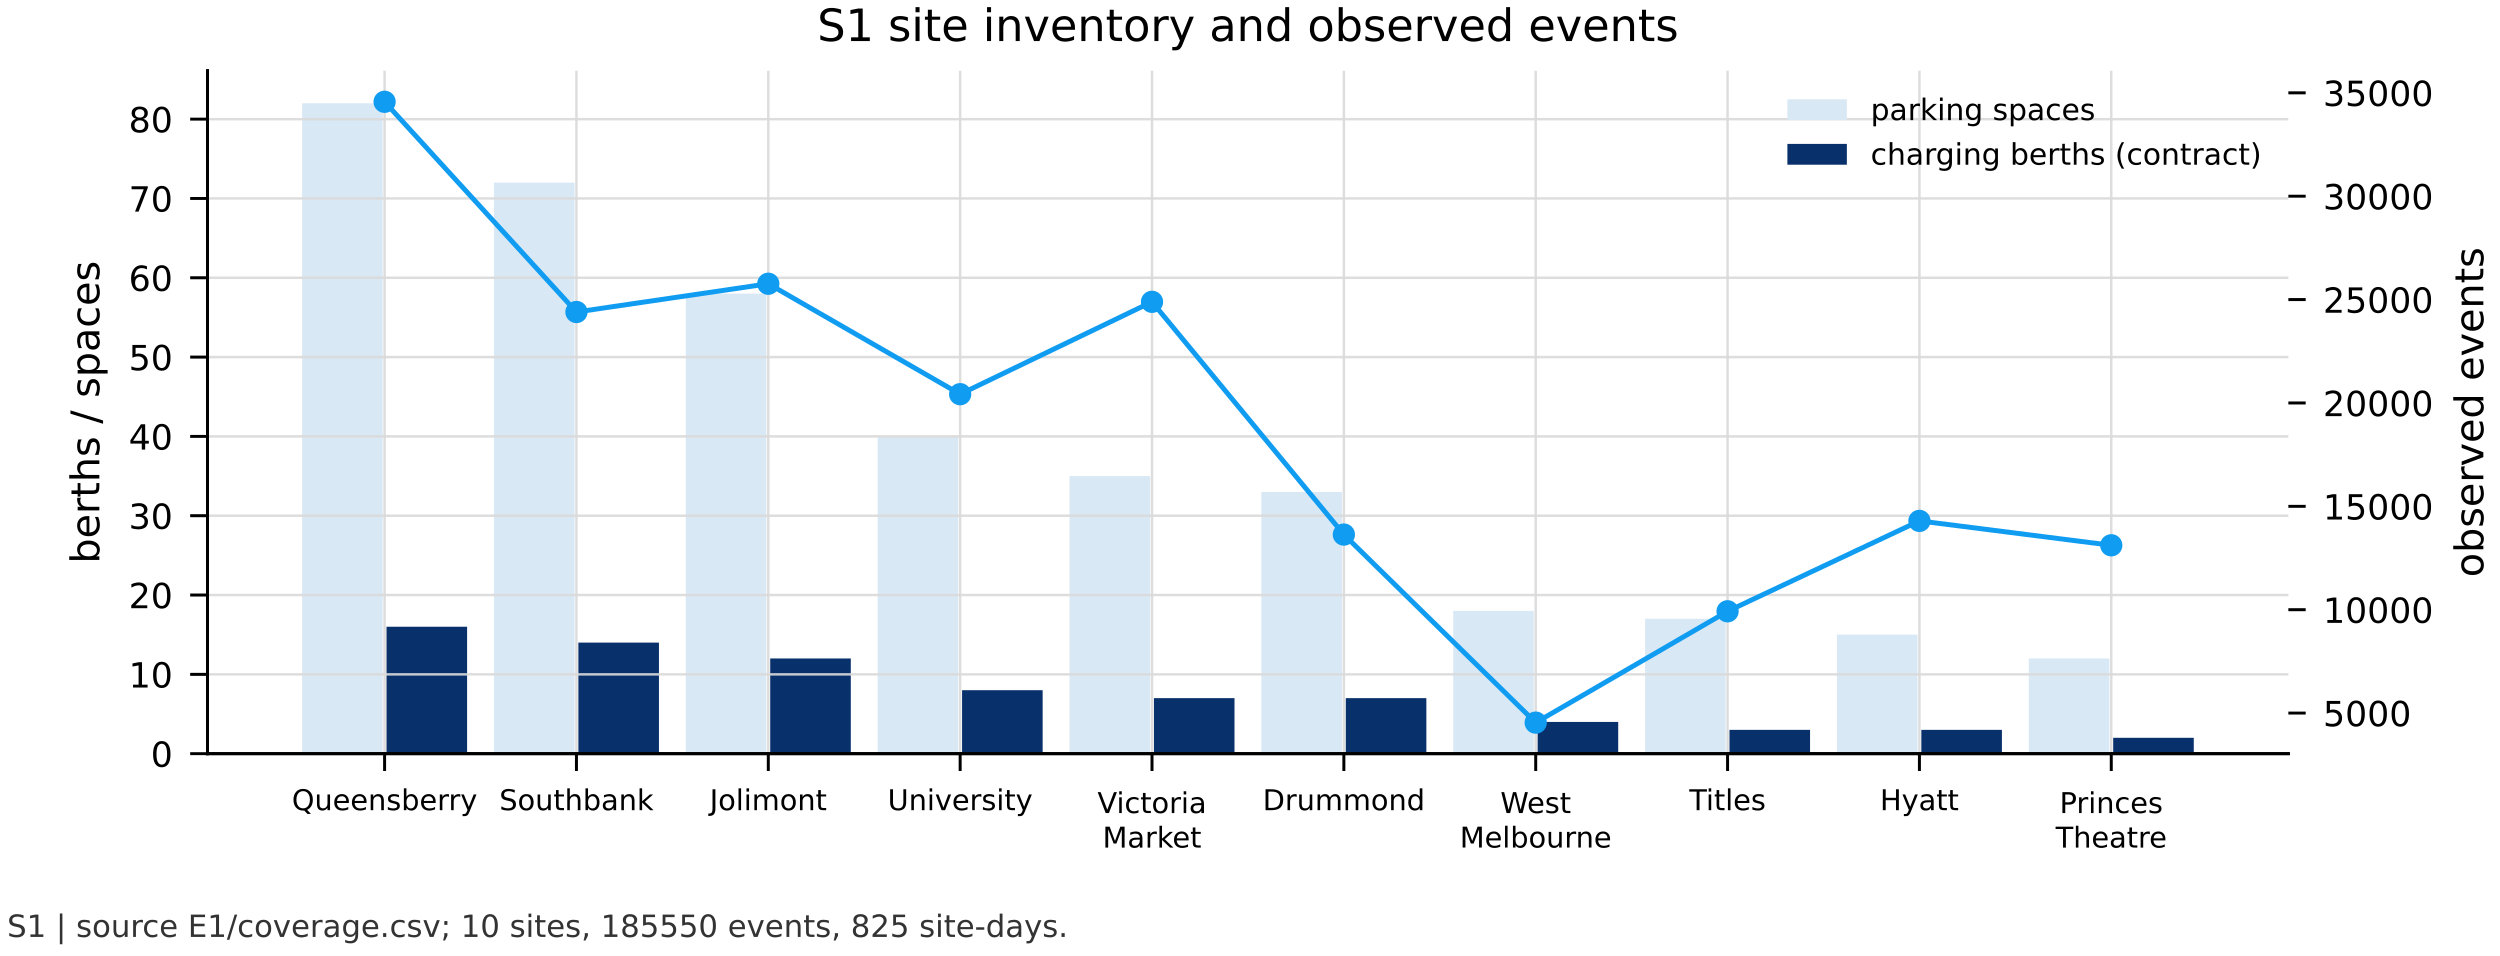
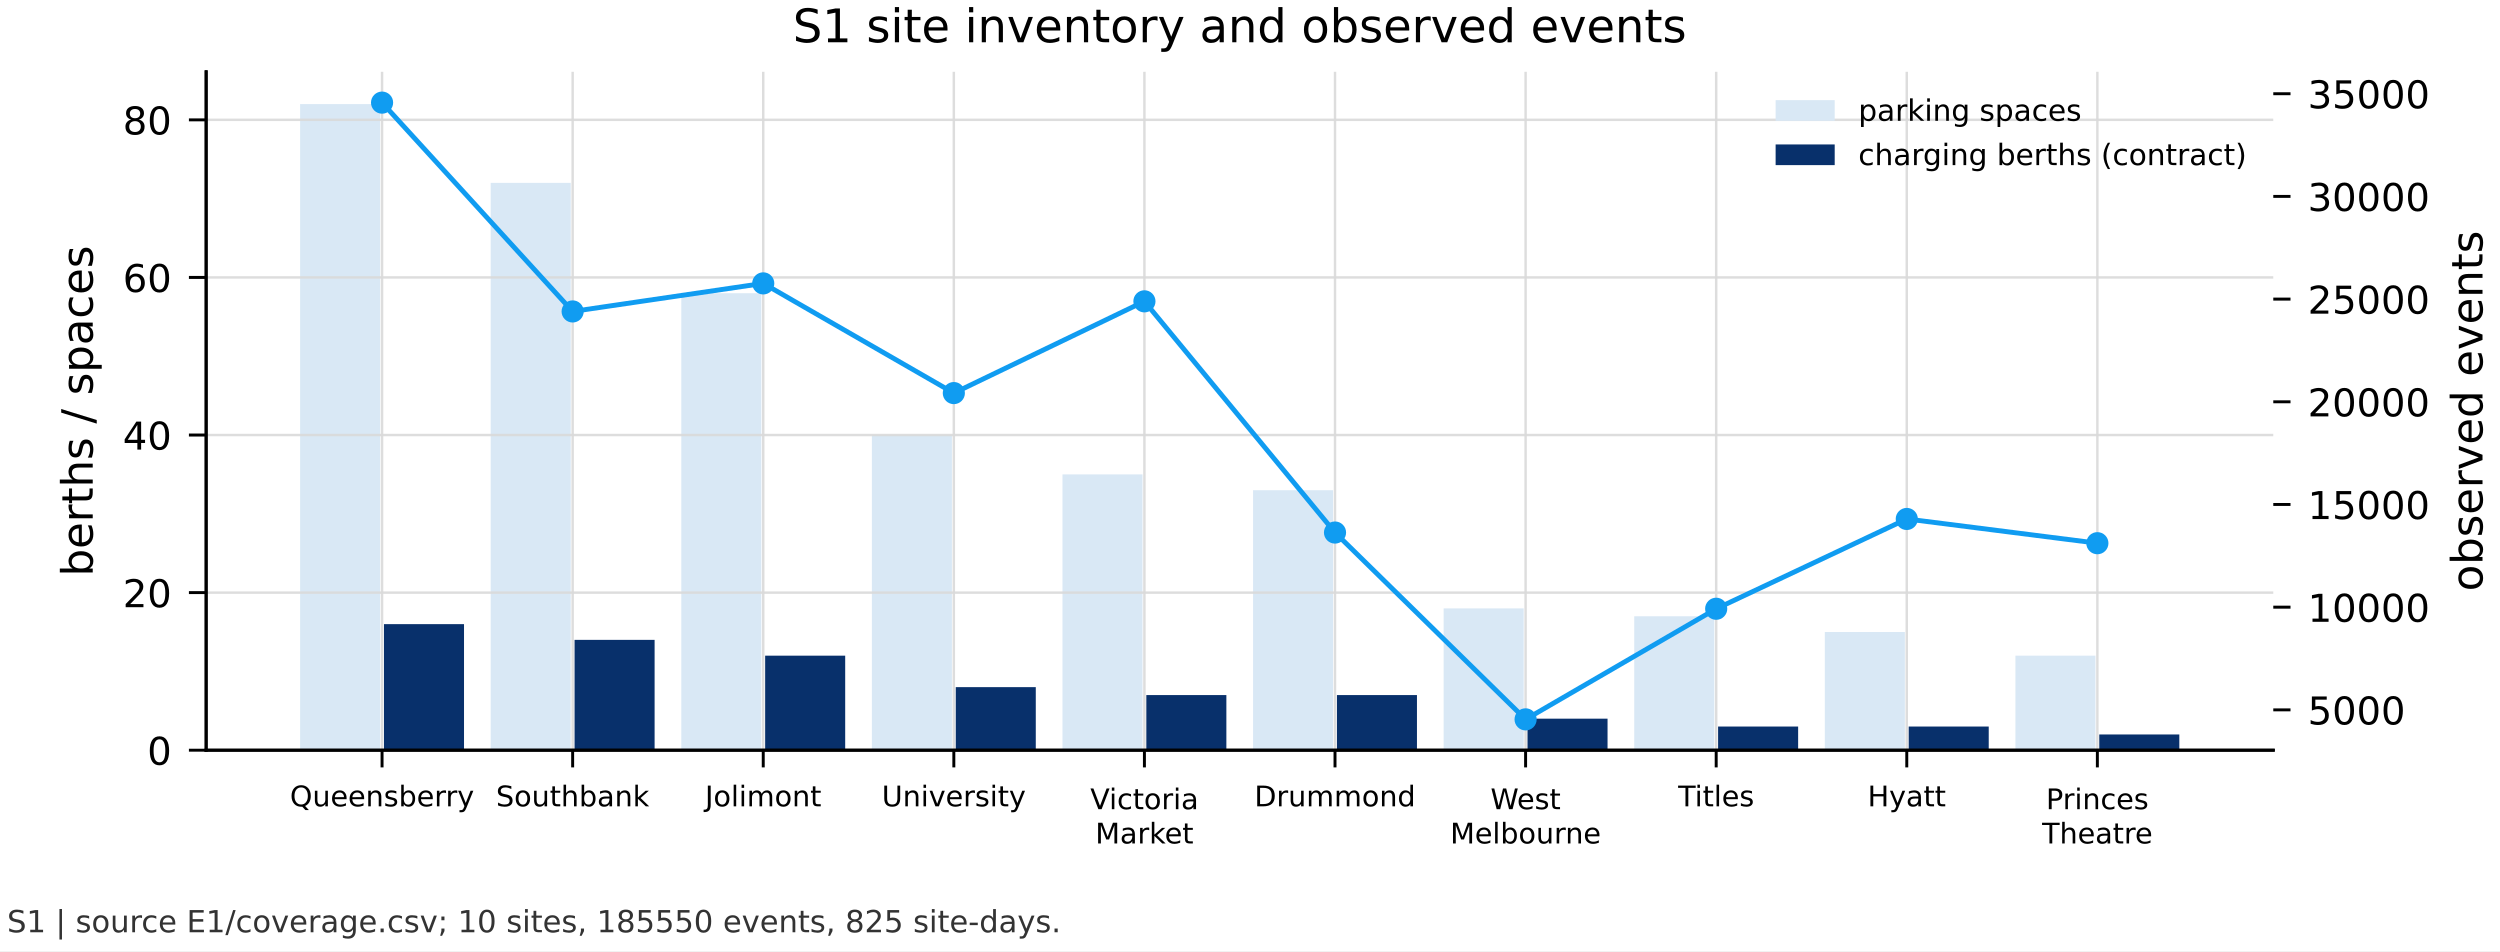
- <svg xmlns="http://www.w3.org/2000/svg" xmlns:xlink="http://www.w3.org/1999/xlink" width="504.489pt" height="192.907pt" viewBox="0 0 504.489 192.907" version="1.1">
+ <svg xmlns="http://www.w3.org/2000/svg" xmlns:xlink="http://www.w3.org/1999/xlink" width="507.834pt" height="193.211pt" viewBox="0 0 507.834 193.211" version="1.1">
  <defs>
    <style type="text/css">*{stroke-linejoin: round; stroke-linecap: butt}</style>
  </defs>
  <g id="figure_1">
    <g id="patch_1">
-       <path d="M 0 192.907  L 504.489 192.907  L 504.489 0  L 0 0  z " style="fill: #ffffff" />
+       <path d="M 0 193.211  L 507.834 193.211  L 507.834 0  L 0 0  z " style="fill: #ffffff" />
    </g>
    <g id="axes_1">
      <g id="patch_2">
-         <path d="M 41.875 152.087  L 461.779 152.087  L 461.779 14.279  L 41.875 14.279  z " style="fill: #ffffff" />
+         <path d="M 41.875 152.391  L 461.779 152.391  L 461.779 14.583  L 41.875 14.583  z " style="fill: #ffffff" />
      </g>
      <g id="patch_3">
-         <path d="M 60.962 152.087  L 77.222 152.087  L 77.222 20.841  L 60.962 20.841  z " clip-path="url(#pf4d86f8167)" style="fill: #d9e8f5" />
+         <path d="M 60.962 152.391  L 77.222 152.391  L 77.222 21.145  L 60.962 21.145  z " clip-path="url(#pd37cac1e65)" style="fill: #d9e8f5" />
      </g>
      <g id="patch_4">
-         <path d="M 99.677 152.087  L 115.937 152.087  L 115.937 36.846  L 99.677 36.846  z " clip-path="url(#pf4d86f8167)" style="fill: #d9e8f5" />
+         <path d="M 99.677 152.391  L 115.937 152.391  L 115.937 37.15  L 99.677 37.15  z " clip-path="url(#pd37cac1e65)" style="fill: #d9e8f5" />
      </g>
      <g id="patch_5">
-         <path d="M 138.392 152.087  L 154.652 152.087  L 154.652 59.254  L 138.392 59.254  z " clip-path="url(#pf4d86f8167)" style="fill: #d9e8f5" />
+         <path d="M 138.392 152.391  L 154.652 152.391  L 154.652 59.558  L 138.392 59.558  z " clip-path="url(#pd37cac1e65)" style="fill: #d9e8f5" />
      </g>
      <g id="patch_6">
-         <path d="M 177.107 152.087  L 193.367 152.087  L 193.367 88.064  L 177.107 88.064  z " clip-path="url(#pf4d86f8167)" style="fill: #d9e8f5" />
+         <path d="M 177.107 152.391  L 193.367 152.391  L 193.367 88.368  L 177.107 88.368  z " clip-path="url(#pd37cac1e65)" style="fill: #d9e8f5" />
      </g>
      <g id="patch_7">
-         <path d="M 215.822 152.087  L 232.082 152.087  L 232.082 96.067  L 215.822 96.067  z " clip-path="url(#pf4d86f8167)" style="fill: #d9e8f5" />
+         <path d="M 215.822 152.391  L 232.082 152.391  L 232.082 96.371  L 215.822 96.371  z " clip-path="url(#pd37cac1e65)" style="fill: #d9e8f5" />
      </g>
      <g id="patch_8">
-         <path d="M 254.537 152.087  L 270.798 152.087  L 270.798 99.268  L 254.537 99.268  z " clip-path="url(#pf4d86f8167)" style="fill: #d9e8f5" />
+         <path d="M 254.537 152.391  L 270.798 152.391  L 270.798 99.572  L 254.537 99.572  z " clip-path="url(#pd37cac1e65)" style="fill: #d9e8f5" />
      </g>
      <g id="patch_9">
-         <path d="M 293.252 152.087  L 309.513 152.087  L 309.513 123.277  L 293.252 123.277  z " clip-path="url(#pf4d86f8167)" style="fill: #d9e8f5" />
+         <path d="M 293.252 152.391  L 309.513 152.391  L 309.513 123.58  L 293.252 123.58  z " clip-path="url(#pd37cac1e65)" style="fill: #d9e8f5" />
      </g>
      <g id="patch_10">
-         <path d="M 331.967 152.087  L 348.228 152.087  L 348.228 124.877  L 331.967 124.877  z " clip-path="url(#pf4d86f8167)" style="fill: #d9e8f5" />
+         <path d="M 331.967 152.391  L 348.228 152.391  L 348.228 125.181  L 331.967 125.181  z " clip-path="url(#pd37cac1e65)" style="fill: #d9e8f5" />
      </g>
      <g id="patch_11">
-         <path d="M 370.683 152.087  L 386.943 152.087  L 386.943 128.078  L 370.683 128.078  z " clip-path="url(#pf4d86f8167)" style="fill: #d9e8f5" />
+         <path d="M 370.683 152.391  L 386.943 152.391  L 386.943 128.382  L 370.683 128.382  z " clip-path="url(#pd37cac1e65)" style="fill: #d9e8f5" />
      </g>
      <g id="patch_12">
-         <path d="M 409.398 152.087  L 425.658 152.087  L 425.658 132.88  L 409.398 132.88  z " clip-path="url(#pf4d86f8167)" style="fill: #d9e8f5" />
+         <path d="M 409.398 152.391  L 425.658 152.391  L 425.658 133.184  L 409.398 133.184  z " clip-path="url(#pd37cac1e65)" style="fill: #d9e8f5" />
      </g>
      <g id="patch_13">
-         <path d="M 77.996 152.087  L 94.257 152.087  L 94.257 126.478  L 77.996 126.478  z " clip-path="url(#pf4d86f8167)" style="fill: #08306b" />
+         <path d="M 77.996 152.391  L 94.257 152.391  L 94.257 126.782  L 77.996 126.782  z " clip-path="url(#pd37cac1e65)" style="fill: #08306b" />
      </g>
      <g id="patch_14">
-         <path d="M 116.711 152.087  L 132.972 152.087  L 132.972 129.679  L 116.711 129.679  z " clip-path="url(#pf4d86f8167)" style="fill: #08306b" />
+         <path d="M 116.711 152.391  L 132.972 152.391  L 132.972 129.983  L 116.711 129.983  z " clip-path="url(#pd37cac1e65)" style="fill: #08306b" />
      </g>
      <g id="patch_15">
-         <path d="M 155.427 152.087  L 171.687 152.087  L 171.687 132.88  L 155.427 132.88  z " clip-path="url(#pf4d86f8167)" style="fill: #08306b" />
+         <path d="M 155.427 152.391  L 171.687 152.391  L 171.687 133.184  L 155.427 133.184  z " clip-path="url(#pd37cac1e65)" style="fill: #08306b" />
      </g>
      <g id="patch_16">
-         <path d="M 194.142 152.087  L 210.402 152.087  L 210.402 139.282  L 194.142 139.282  z " clip-path="url(#pf4d86f8167)" style="fill: #08306b" />
+         <path d="M 194.142 152.391  L 210.402 152.391  L 210.402 139.586  L 194.142 139.586  z " clip-path="url(#pd37cac1e65)" style="fill: #08306b" />
      </g>
      <g id="patch_17">
-         <path d="M 232.857 152.087  L 249.117 152.087  L 249.117 140.883  L 232.857 140.883  z " clip-path="url(#pf4d86f8167)" style="fill: #08306b" />
+         <path d="M 232.857 152.391  L 249.117 152.391  L 249.117 141.187  L 232.857 141.187  z " clip-path="url(#pd37cac1e65)" style="fill: #08306b" />
      </g>
      <g id="patch_18">
-         <path d="M 271.572 152.087  L 287.832 152.087  L 287.832 140.883  L 271.572 140.883  z " clip-path="url(#pf4d86f8167)" style="fill: #08306b" />
+         <path d="M 271.572 152.391  L 287.832 152.391  L 287.832 141.187  L 271.572 141.187  z " clip-path="url(#pd37cac1e65)" style="fill: #08306b" />
      </g>
      <g id="patch_19">
-         <path d="M 310.287 152.087  L 326.547 152.087  L 326.547 145.684  L 310.287 145.684  z " clip-path="url(#pf4d86f8167)" style="fill: #08306b" />
+         <path d="M 310.287 152.391  L 326.547 152.391  L 326.547 145.988  L 310.287 145.988  z " clip-path="url(#pd37cac1e65)" style="fill: #08306b" />
      </g>
      <g id="patch_20">
-         <path d="M 349.002 152.087  L 365.262 152.087  L 365.262 147.285  L 349.002 147.285  z " clip-path="url(#pf4d86f8167)" style="fill: #08306b" />
+         <path d="M 349.002 152.391  L 365.262 152.391  L 365.262 147.589  L 349.002 147.589  z " clip-path="url(#pd37cac1e65)" style="fill: #08306b" />
      </g>
      <g id="patch_21">
-         <path d="M 387.717 152.087  L 403.978 152.087  L 403.978 147.285  L 387.717 147.285  z " clip-path="url(#pf4d86f8167)" style="fill: #08306b" />
+         <path d="M 387.717 152.391  L 403.978 152.391  L 403.978 147.589  L 387.717 147.589  z " clip-path="url(#pd37cac1e65)" style="fill: #08306b" />
      </g>
      <g id="patch_22">
-         <path d="M 426.432 152.087  L 442.693 152.087  L 442.693 148.885  L 426.432 148.885  z " clip-path="url(#pf4d86f8167)" style="fill: #08306b" />
+         <path d="M 426.432 152.391  L 442.693 152.391  L 442.693 149.189  L 426.432 149.189  z " clip-path="url(#pd37cac1e65)" style="fill: #08306b" />
      </g>
      <g id="matplotlib.axis_1">
        <g id="xtick_1">
          <g id="line2d_1">
-             <path d="M 77.609 152.087  L 77.609 14.279  " clip-path="url(#pf4d86f8167)" style="fill: none; stroke: #d9d9d9; stroke-opacity: 0.9; stroke-width: 0.5; stroke-linecap: square" />
+             <path d="M 77.609 152.391  L 77.609 14.583  " clip-path="url(#pd37cac1e65)" style="fill: none; stroke: #d9d9d9; stroke-opacity: 0.9; stroke-width: 0.5; stroke-linecap: square" />
          </g>
          <g id="line2d_2">
            <defs>
-               <path id="m6ea1e07cc3" d="M 0 0  L 0 3.5  " style="stroke: #000000; stroke-width: 0.6" />
+               <path id="mb3cbbec86a" d="M 0 0  L 0 3.5  " style="stroke: #000000; stroke-width: 0.6" />
            </defs>
            <g>
-               <use xlink:href="#m6ea1e07cc3" x="77.609" y="152.087" style="stroke: #000000; stroke-width: 0.6" />
+               <use xlink:href="#mb3cbbec86a" x="77.609" y="152.391" style="stroke: #000000; stroke-width: 0.6" />
            </g>
          </g>
          <g id="text_1">
-             <text style="font-size: 5.8px; font-family: 'DejaVu Sans'; text-anchor: middle" x="77.609" y="163.494" transform="rotate(-0 77.60924 163.4937)">Queensberry</text>
+             <text style="font-size: 5.8px; font-family: 'DejaVu Sans'; text-anchor: middle" x="77.609" y="163.798" transform="rotate(-0 77.60924 163.7976)">Queensberry</text>
          </g>
        </g>
        <g id="xtick_2">
          <g id="line2d_3">
-             <path d="M 116.324 152.087  L 116.324 14.279  " clip-path="url(#pf4d86f8167)" style="fill: none; stroke: #d9d9d9; stroke-opacity: 0.9; stroke-width: 0.5; stroke-linecap: square" />
+             <path d="M 116.324 152.391  L 116.324 14.583  " clip-path="url(#pd37cac1e65)" style="fill: none; stroke: #d9d9d9; stroke-opacity: 0.9; stroke-width: 0.5; stroke-linecap: square" />
          </g>
          <g id="line2d_4">
            <g>
-               <use xlink:href="#m6ea1e07cc3" x="116.324" y="152.087" style="stroke: #000000; stroke-width: 0.6" />
+               <use xlink:href="#mb3cbbec86a" x="116.324" y="152.391" style="stroke: #000000; stroke-width: 0.6" />
            </g>
          </g>
          <g id="text_2">
-             <text style="font-size: 5.8px; font-family: 'DejaVu Sans'; text-anchor: middle" x="116.324" y="163.494" transform="rotate(-0 116.3243 163.4937)">Southbank</text>
+             <text style="font-size: 5.8px; font-family: 'DejaVu Sans'; text-anchor: middle" x="116.324" y="163.798" transform="rotate(-0 116.3243 163.7976)">Southbank</text>
          </g>
        </g>
        <g id="xtick_3">
          <g id="line2d_5">
-             <path d="M 155.039 152.087  L 155.039 14.279  " clip-path="url(#pf4d86f8167)" style="fill: none; stroke: #d9d9d9; stroke-opacity: 0.9; stroke-width: 0.5; stroke-linecap: square" />
+             <path d="M 155.039 152.391  L 155.039 14.583  " clip-path="url(#pd37cac1e65)" style="fill: none; stroke: #d9d9d9; stroke-opacity: 0.9; stroke-width: 0.5; stroke-linecap: square" />
          </g>
          <g id="line2d_6">
            <g>
-               <use xlink:href="#m6ea1e07cc3" x="155.039" y="152.087" style="stroke: #000000; stroke-width: 0.6" />
+               <use xlink:href="#mb3cbbec86a" x="155.039" y="152.391" style="stroke: #000000; stroke-width: 0.6" />
            </g>
          </g>
          <g id="text_3">
-             <text style="font-size: 5.8px; font-family: 'DejaVu Sans'; text-anchor: middle" x="155.039" y="163.494" transform="rotate(-0 155.0394 163.4937)">Jolimont</text>
+             <text style="font-size: 5.8px; font-family: 'DejaVu Sans'; text-anchor: middle" x="155.039" y="163.798" transform="rotate(-0 155.0394 163.7976)">Jolimont</text>
          </g>
        </g>
        <g id="xtick_4">
          <g id="line2d_7">
-             <path d="M 193.755 152.087  L 193.755 14.279  " clip-path="url(#pf4d86f8167)" style="fill: none; stroke: #d9d9d9; stroke-opacity: 0.9; stroke-width: 0.5; stroke-linecap: square" />
+             <path d="M 193.755 152.391  L 193.755 14.583  " clip-path="url(#pd37cac1e65)" style="fill: none; stroke: #d9d9d9; stroke-opacity: 0.9; stroke-width: 0.5; stroke-linecap: square" />
          </g>
          <g id="line2d_8">
            <g>
-               <use xlink:href="#m6ea1e07cc3" x="193.755" y="152.087" style="stroke: #000000; stroke-width: 0.6" />
+               <use xlink:href="#mb3cbbec86a" x="193.755" y="152.391" style="stroke: #000000; stroke-width: 0.6" />
            </g>
          </g>
          <g id="text_4">
-             <text style="font-size: 5.8px; font-family: 'DejaVu Sans'; text-anchor: middle" x="193.755" y="163.494" transform="rotate(-0 193.7545 163.4937)">University</text>
+             <text style="font-size: 5.8px; font-family: 'DejaVu Sans'; text-anchor: middle" x="193.755" y="163.798" transform="rotate(-0 193.7545 163.7976)">University</text>
          </g>
        </g>
        <g id="xtick_5">
          <g id="line2d_9">
-             <path d="M 232.47 152.087  L 232.47 14.279  " clip-path="url(#pf4d86f8167)" style="fill: none; stroke: #d9d9d9; stroke-opacity: 0.9; stroke-width: 0.5; stroke-linecap: square" />
+             <path d="M 232.47 152.391  L 232.47 14.583  " clip-path="url(#pd37cac1e65)" style="fill: none; stroke: #d9d9d9; stroke-opacity: 0.9; stroke-width: 0.5; stroke-linecap: square" />
          </g>
          <g id="line2d_10">
            <g>
-               <use xlink:href="#m6ea1e07cc3" x="232.47" y="152.087" style="stroke: #000000; stroke-width: 0.6" />
+               <use xlink:href="#mb3cbbec86a" x="232.47" y="152.391" style="stroke: #000000; stroke-width: 0.6" />
            </g>
          </g>
          <g id="text_5">
-             <text style="font-size: 5.8px; font-family: 'DejaVu Sans'" transform="translate(221.4632 164.0743)">Victoria</text>
-             <text style="font-size: 5.8px; font-family: 'DejaVu Sans'" transform="translate(222.5009 171.0358)">Market</text>
+             <text style="font-size: 5.8px; font-family: 'DejaVu Sans'" transform="translate(221.4632 164.3782)">Victoria</text>
+             <text style="font-size: 5.8px; font-family: 'DejaVu Sans'" transform="translate(222.5009 171.3398)">Market</text>
          </g>
        </g>
        <g id="xtick_6">
          <g id="line2d_11">
-             <path d="M 271.185 152.087  L 271.185 14.279  " clip-path="url(#pf4d86f8167)" style="fill: none; stroke: #d9d9d9; stroke-opacity: 0.9; stroke-width: 0.5; stroke-linecap: square" />
+             <path d="M 271.185 152.391  L 271.185 14.583  " clip-path="url(#pd37cac1e65)" style="fill: none; stroke: #d9d9d9; stroke-opacity: 0.9; stroke-width: 0.5; stroke-linecap: square" />
          </g>
          <g id="line2d_12">
            <g>
-               <use xlink:href="#m6ea1e07cc3" x="271.185" y="152.087" style="stroke: #000000; stroke-width: 0.6" />
+               <use xlink:href="#mb3cbbec86a" x="271.185" y="152.391" style="stroke: #000000; stroke-width: 0.6" />
            </g>
          </g>
          <g id="text_6">
-             <text style="font-size: 5.8px; font-family: 'DejaVu Sans'; text-anchor: middle" x="271.185" y="163.494" transform="rotate(-0 271.1848 163.4937)">Drummond</text>
+             <text style="font-size: 5.8px; font-family: 'DejaVu Sans'; text-anchor: middle" x="271.185" y="163.798" transform="rotate(-0 271.1848 163.7976)">Drummond</text>
          </g>
        </g>
        <g id="xtick_7">
          <g id="line2d_13">
-             <path d="M 309.9 152.087  L 309.9 14.279  " clip-path="url(#pf4d86f8167)" style="fill: none; stroke: #d9d9d9; stroke-opacity: 0.9; stroke-width: 0.5; stroke-linecap: square" />
+             <path d="M 309.9 152.391  L 309.9 14.583  " clip-path="url(#pd37cac1e65)" style="fill: none; stroke: #d9d9d9; stroke-opacity: 0.9; stroke-width: 0.5; stroke-linecap: square" />
          </g>
          <g id="line2d_14">
            <g>
-               <use xlink:href="#m6ea1e07cc3" x="309.9" y="152.087" style="stroke: #000000; stroke-width: 0.6" />
+               <use xlink:href="#mb3cbbec86a" x="309.9" y="152.391" style="stroke: #000000; stroke-width: 0.6" />
            </g>
          </g>
          <g id="text_7">
-             <text style="font-size: 5.8px; font-family: 'DejaVu Sans'" transform="translate(302.7704 164.0738)">West</text>
-             <text style="font-size: 5.8px; font-family: 'DejaVu Sans'" transform="translate(294.5906 171.0354)">Melbourne</text>
+             <text style="font-size: 5.8px; font-family: 'DejaVu Sans'" transform="translate(302.7704 164.3777)">West</text>
+             <text style="font-size: 5.8px; font-family: 'DejaVu Sans'" transform="translate(294.5906 171.3393)">Melbourne</text>
          </g>
        </g>
        <g id="xtick_8">
          <g id="line2d_15">
-             <path d="M 348.615 152.087  L 348.615 14.279  " clip-path="url(#pf4d86f8167)" style="fill: none; stroke: #d9d9d9; stroke-opacity: 0.9; stroke-width: 0.5; stroke-linecap: square" />
+             <path d="M 348.615 152.391  L 348.615 14.583  " clip-path="url(#pd37cac1e65)" style="fill: none; stroke: #d9d9d9; stroke-opacity: 0.9; stroke-width: 0.5; stroke-linecap: square" />
          </g>
          <g id="line2d_16">
            <g>
-               <use xlink:href="#m6ea1e07cc3" x="348.615" y="152.087" style="stroke: #000000; stroke-width: 0.6" />
+               <use xlink:href="#mb3cbbec86a" x="348.615" y="152.391" style="stroke: #000000; stroke-width: 0.6" />
            </g>
          </g>
          <g id="text_8">
-             <text style="font-size: 5.8px; font-family: 'DejaVu Sans'; text-anchor: middle" x="348.615" y="163.494" transform="rotate(-0 348.615 163.4937)">Titles</text>
+             <text style="font-size: 5.8px; font-family: 'DejaVu Sans'; text-anchor: middle" x="348.615" y="163.798" transform="rotate(-0 348.615 163.7976)">Titles</text>
          </g>
        </g>
        <g id="xtick_9">
          <g id="line2d_17">
-             <path d="M 387.33 152.087  L 387.33 14.279  " clip-path="url(#pf4d86f8167)" style="fill: none; stroke: #d9d9d9; stroke-opacity: 0.9; stroke-width: 0.5; stroke-linecap: square" />
+             <path d="M 387.33 152.391  L 387.33 14.583  " clip-path="url(#pd37cac1e65)" style="fill: none; stroke: #d9d9d9; stroke-opacity: 0.9; stroke-width: 0.5; stroke-linecap: square" />
          </g>
          <g id="line2d_18">
            <g>
-               <use xlink:href="#m6ea1e07cc3" x="387.33" y="152.087" style="stroke: #000000; stroke-width: 0.6" />
+               <use xlink:href="#mb3cbbec86a" x="387.33" y="152.391" style="stroke: #000000; stroke-width: 0.6" />
            </g>
          </g>
          <g id="text_9">
-             <text style="font-size: 5.8px; font-family: 'DejaVu Sans'; text-anchor: middle" x="387.33" y="163.493" transform="rotate(-0 387.3301 163.4932)">Hyatt</text>
+             <text style="font-size: 5.8px; font-family: 'DejaVu Sans'; text-anchor: middle" x="387.33" y="163.797" transform="rotate(-0 387.3301 163.7972)">Hyatt</text>
          </g>
        </g>
        <g id="xtick_10">
          <g id="line2d_19">
-             <path d="M 426.045 152.087  L 426.045 14.279  " clip-path="url(#pf4d86f8167)" style="fill: none; stroke: #d9d9d9; stroke-opacity: 0.9; stroke-width: 0.5; stroke-linecap: square" />
+             <path d="M 426.045 152.391  L 426.045 14.583  " clip-path="url(#pd37cac1e65)" style="fill: none; stroke: #d9d9d9; stroke-opacity: 0.9; stroke-width: 0.5; stroke-linecap: square" />
          </g>
          <g id="line2d_20">
            <g>
-               <use xlink:href="#m6ea1e07cc3" x="426.045" y="152.087" style="stroke: #000000; stroke-width: 0.6" />
+               <use xlink:href="#mb3cbbec86a" x="426.045" y="152.391" style="stroke: #000000; stroke-width: 0.6" />
            </g>
          </g>
          <g id="text_10">
-             <text style="font-size: 5.8px; font-family: 'DejaVu Sans'" transform="translate(415.6219 164.0743)">Princes</text>
-             <text style="font-size: 5.8px; font-family: 'DejaVu Sans'" transform="translate(414.8249 171.0358)">Theatre</text>
+             <text style="font-size: 5.8px; font-family: 'DejaVu Sans'" transform="translate(415.6219 164.3782)">Princes</text>
+             <text style="font-size: 5.8px; font-family: 'DejaVu Sans'" transform="translate(414.8249 171.3398)">Theatre</text>
          </g>
        </g>
      </g>
      <g id="matplotlib.axis_2">
        <g id="ytick_1">
          <g id="line2d_21">
-             <path d="M 41.875 152.087  L 461.779 152.087  " clip-path="url(#pf4d86f8167)" style="fill: none; stroke: #d9d9d9; stroke-opacity: 0.9; stroke-width: 0.5; stroke-linecap: square" />
+             <path d="M 41.875 152.391  L 461.779 152.391  " clip-path="url(#pd37cac1e65)" style="fill: none; stroke: #d9d9d9; stroke-opacity: 0.9; stroke-width: 0.5; stroke-linecap: square" />
          </g>
          <g id="line2d_22">
            <defs>
-               <path id="m3f7010086d" d="M 0 0  L -3.5 0  " style="stroke: #000000; stroke-width: 0.6" />
+               <path id="m55be3b4e6c" d="M 0 0  L -3.5 0  " style="stroke: #000000; stroke-width: 0.6" />
            </defs>
            <g>
-               <use xlink:href="#m3f7010086d" x="41.875" y="152.087" style="stroke: #000000; stroke-width: 0.6" />
+               <use xlink:href="#m55be3b4e6c" x="41.875" y="152.391" style="stroke: #000000; stroke-width: 0.6" />
            </g>
          </g>
          <g id="text_11">
-             <text style="font-size: 7px; font-family: 'DejaVu Sans'; text-anchor: end" x="34.875" y="154.746" transform="rotate(-0 34.8752 154.7458)">0</text>
+             <text style="font-size: 7.8px; font-family: 'DejaVu Sans'; text-anchor: end" x="34.875" y="155.354" transform="rotate(-0 34.8752 155.3536)">0</text>
          </g>
        </g>
        <g id="ytick_2">
          <g id="line2d_23">
-             <path d="M 41.875 136.081  L 461.779 136.081  " clip-path="url(#pf4d86f8167)" style="fill: none; stroke: #d9d9d9; stroke-opacity: 0.9; stroke-width: 0.5; stroke-linecap: square" />
+             <path d="M 41.875 120.379  L 461.779 120.379  " clip-path="url(#pd37cac1e65)" style="fill: none; stroke: #d9d9d9; stroke-opacity: 0.9; stroke-width: 0.5; stroke-linecap: square" />
          </g>
          <g id="line2d_24">
            <g>
-               <use xlink:href="#m3f7010086d" x="41.875" y="136.081" style="stroke: #000000; stroke-width: 0.6" />
+               <use xlink:href="#m55be3b4e6c" x="41.875" y="120.379" style="stroke: #000000; stroke-width: 0.6" />
            </g>
          </g>
          <g id="text_12">
-             <text style="font-size: 7px; font-family: 'DejaVu Sans'; text-anchor: end" x="34.875" y="138.74" transform="rotate(-0 34.8752 138.7402)">10</text>
+             <text style="font-size: 7.8px; font-family: 'DejaVu Sans'; text-anchor: end" x="34.875" y="123.342" transform="rotate(-0 34.8752 123.3425)">20</text>
          </g>
        </g>
        <g id="ytick_3">
          <g id="line2d_25">
-             <path d="M 41.875 120.075  L 461.779 120.075  " clip-path="url(#pf4d86f8167)" style="fill: none; stroke: #d9d9d9; stroke-opacity: 0.9; stroke-width: 0.5; stroke-linecap: square" />
+             <path d="M 41.875 88.368  L 461.779 88.368  " clip-path="url(#pd37cac1e65)" style="fill: none; stroke: #d9d9d9; stroke-opacity: 0.9; stroke-width: 0.5; stroke-linecap: square" />
          </g>
          <g id="line2d_26">
            <g>
-               <use xlink:href="#m3f7010086d" x="41.875" y="120.075" style="stroke: #000000; stroke-width: 0.6" />
+               <use xlink:href="#m55be3b4e6c" x="41.875" y="88.368" style="stroke: #000000; stroke-width: 0.6" />
            </g>
          </g>
          <g id="text_13">
-             <text style="font-size: 7px; font-family: 'DejaVu Sans'; text-anchor: end" x="34.875" y="122.735" transform="rotate(-0 34.8752 122.7346)">20</text>
+             <text style="font-size: 7.8px; font-family: 'DejaVu Sans'; text-anchor: end" x="34.875" y="91.331" transform="rotate(-0 34.8752 91.33132)">40</text>
          </g>
        </g>
        <g id="ytick_4">
          <g id="line2d_27">
-             <path d="M 41.875 104.07  L 461.779 104.07  " clip-path="url(#pf4d86f8167)" style="fill: none; stroke: #d9d9d9; stroke-opacity: 0.9; stroke-width: 0.5; stroke-linecap: square" />
+             <path d="M 41.875 56.357  L 461.779 56.357  " clip-path="url(#pd37cac1e65)" style="fill: none; stroke: #d9d9d9; stroke-opacity: 0.9; stroke-width: 0.5; stroke-linecap: square" />
          </g>
          <g id="line2d_28">
            <g>
-               <use xlink:href="#m3f7010086d" x="41.875" y="104.07" style="stroke: #000000; stroke-width: 0.6" />
+               <use xlink:href="#m55be3b4e6c" x="41.875" y="56.357" style="stroke: #000000; stroke-width: 0.6" />
            </g>
          </g>
          <g id="text_14">
-             <text style="font-size: 7px; font-family: 'DejaVu Sans'; text-anchor: end" x="34.875" y="106.729" transform="rotate(-0 34.8752 106.729)">30</text>
+             <text style="font-size: 7.8px; font-family: 'DejaVu Sans'; text-anchor: end" x="34.875" y="59.32" transform="rotate(-0 34.8752 59.32017)">60</text>
          </g>
        </g>
        <g id="ytick_5">
          <g id="line2d_29">
-             <path d="M 41.875 88.064  L 461.779 88.064  " clip-path="url(#pf4d86f8167)" style="fill: none; stroke: #d9d9d9; stroke-opacity: 0.9; stroke-width: 0.5; stroke-linecap: square" />
+             <path d="M 41.875 24.346  L 461.779 24.346  " clip-path="url(#pd37cac1e65)" style="fill: none; stroke: #d9d9d9; stroke-opacity: 0.9; stroke-width: 0.5; stroke-linecap: square" />
          </g>
          <g id="line2d_30">
            <g>
-               <use xlink:href="#m3f7010086d" x="41.875" y="88.064" style="stroke: #000000; stroke-width: 0.6" />
+               <use xlink:href="#m55be3b4e6c" x="41.875" y="24.346" style="stroke: #000000; stroke-width: 0.6" />
            </g>
          </g>
          <g id="text_15">
-             <text style="font-size: 7px; font-family: 'DejaVu Sans'; text-anchor: end" x="34.875" y="90.723" transform="rotate(-0 34.8752 90.72347)">40</text>
-           </g>
-         </g>
-         <g id="ytick_6">
-           <g id="line2d_31">
-             <path d="M 41.875 72.059  L 461.779 72.059  " clip-path="url(#pf4d86f8167)" style="fill: none; stroke: #d9d9d9; stroke-opacity: 0.9; stroke-width: 0.5; stroke-linecap: square" />
-           </g>
-           <g id="line2d_32">
-             <g>
-               <use xlink:href="#m3f7010086d" x="41.875" y="72.059" style="stroke: #000000; stroke-width: 0.6" />
-             </g>
-           </g>
-           <g id="text_16">
-             <text style="font-size: 7px; font-family: 'DejaVu Sans'; text-anchor: end" x="34.875" y="74.718" transform="rotate(-0 34.8752 74.7179)">50</text>
-           </g>
-         </g>
-         <g id="ytick_7">
-           <g id="line2d_33">
-             <path d="M 41.875 56.053  L 461.779 56.053  " clip-path="url(#pf4d86f8167)" style="fill: none; stroke: #d9d9d9; stroke-opacity: 0.9; stroke-width: 0.5; stroke-linecap: square" />
-           </g>
-           <g id="line2d_34">
-             <g>
-               <use xlink:href="#m3f7010086d" x="41.875" y="56.053" style="stroke: #000000; stroke-width: 0.6" />
-             </g>
-           </g>
-           <g id="text_17">
-             <text style="font-size: 7px; font-family: 'DejaVu Sans'; text-anchor: end" x="34.875" y="58.712" transform="rotate(-0 34.8752 58.71232)">60</text>
-           </g>
-         </g>
-         <g id="ytick_8">
-           <g id="line2d_35">
-             <path d="M 41.875 40.048  L 461.779 40.048  " clip-path="url(#pf4d86f8167)" style="fill: none; stroke: #d9d9d9; stroke-opacity: 0.9; stroke-width: 0.5; stroke-linecap: square" />
-           </g>
-           <g id="line2d_36">
-             <g>
-               <use xlink:href="#m3f7010086d" x="41.875" y="40.048" style="stroke: #000000; stroke-width: 0.6" />
-             </g>
-           </g>
-           <g id="text_18">
-             <text style="font-size: 7px; font-family: 'DejaVu Sans'; text-anchor: end" x="34.875" y="42.707" transform="rotate(-0 34.8752 42.70675)">70</text>
-           </g>
-         </g>
-         <g id="ytick_9">
-           <g id="line2d_37">
-             <path d="M 41.875 24.042  L 461.779 24.042  " clip-path="url(#pf4d86f8167)" style="fill: none; stroke: #d9d9d9; stroke-opacity: 0.9; stroke-width: 0.5; stroke-linecap: square" />
-           </g>
-           <g id="line2d_38">
-             <g>
-               <use xlink:href="#m3f7010086d" x="41.875" y="24.042" style="stroke: #000000; stroke-width: 0.6" />
-             </g>
-           </g>
-           <g id="text_19">
-             <text style="font-size: 7px; font-family: 'DejaVu Sans'; text-anchor: end" x="34.875" y="26.701" transform="rotate(-0 34.8752 26.70117)">80</text>
-           </g>
-         </g>
-         <g id="text_20">
-           <text style="font-size: 8px; font-family: 'DejaVu Sans'; text-anchor: middle" x="20.046" y="83.183" transform="rotate(-90 20.04583 83.18259)">berths / spaces</text>
+             <text style="font-size: 7.8px; font-family: 'DejaVu Sans'; text-anchor: end" x="34.875" y="27.309" transform="rotate(-0 34.8752 27.30902)">80</text>
+           </g>
+         </g>
+         <g id="text_16">
+           <text style="font-size: 8.8px; font-family: 'DejaVu Sans'; text-anchor: middle" x="18.836" y="83.487" transform="rotate(-90 18.83564 83.48653)">berths / spaces</text>
        </g>
      </g>
      <g id="patch_23">
-         <path d="M 41.875 152.087  L 41.875 14.279  " style="fill: none; stroke: #000000; stroke-width: 0.6; stroke-linejoin: miter; stroke-linecap: square" />
+         <path d="M 41.875 152.391  L 41.875 14.583  " style="fill: none; stroke: #000000; stroke-width: 0.6; stroke-linejoin: miter; stroke-linecap: square" />
      </g>
      <g id="patch_24">
-         <path d="M 41.875 152.087  L 461.779 152.087  " style="fill: none; stroke: #000000; stroke-width: 0.6; stroke-linejoin: miter; stroke-linecap: square" />
-       </g>
-       <g id="text_21">
-         <text style="font-size: 9px; font-family: 'DejaVu Sans'; text-anchor: middle" x="251.827" y="8.279" transform="rotate(-0 251.8272 8.278594)">S1 site inventory and observed events</text>
+         <path d="M 41.875 152.391  L 461.779 152.391  " style="fill: none; stroke: #000000; stroke-width: 0.6; stroke-linejoin: miter; stroke-linecap: square" />
+       </g>
+       <g id="text_17">
+         <text style="font-size: 9.4px; font-family: 'DejaVu Sans'; text-anchor: middle" x="251.827" y="8.583" transform="rotate(-0 251.8272 8.582531)">S1 site inventory and observed events</text>
      </g>
      <g id="legend_1">
        <g id="patch_25">
-           <path d="M 360.689 24.238  L 372.689 24.238  L 372.689 20.038  L 360.689 20.038  z " style="fill: #d9e8f5" />
-         </g>
-         <g id="text_22">
-           <text style="font-size: 6px; font-family: 'DejaVu Sans'; text-anchor: start" x="377.489" y="24.238" transform="rotate(-0 377.4886 24.23766)">parking spaces</text>
+           <path d="M 360.689 24.542  L 372.689 24.542  L 372.689 20.342  L 360.689 20.342  z " style="fill: #d9e8f5" />
+         </g>
+         <g id="text_18">
+           <text style="font-size: 6px; font-family: 'DejaVu Sans'; text-anchor: start" x="377.489" y="24.542" transform="rotate(-0 377.4886 24.54159)">parking spaces</text>
        </g>
        <g id="patch_26">
-           <path d="M 360.689 33.238  L 372.689 33.238  L 372.689 29.038  L 360.689 29.038  z " style="fill: #08306b" />
-         </g>
-         <g id="text_23">
-           <text style="font-size: 6px; font-family: 'DejaVu Sans'; text-anchor: start" x="377.489" y="33.238" transform="rotate(-0 377.4886 33.23812)">charging berths (contract)</text>
+           <path d="M 360.689 33.542  L 372.689 33.542  L 372.689 29.342  L 360.689 29.342  z " style="fill: #08306b" />
+         </g>
+         <g id="text_19">
+           <text style="font-size: 6px; font-family: 'DejaVu Sans'; text-anchor: start" x="377.489" y="33.542" transform="rotate(-0 377.4886 33.54206)">charging berths (contract)</text>
        </g>
      </g>
    </g>
    <g id="axes_2">
      <g id="matplotlib.axis_3">
+         <g id="ytick_6">
+           <g id="line2d_31">
+             <defs>
+               <path id="m1449a113d4" d="M 0 0  L 3.5 0  " style="stroke: #000000; stroke-width: 0.6" />
+             </defs>
+             <g>
+               <use xlink:href="#m1449a113d4" x="461.779" y="144.199" style="stroke: #000000; stroke-width: 0.6" />
+             </g>
+           </g>
+           <g id="text_20">
+             <text style="font-size: 7.8px; font-family: 'DejaVu Sans'; text-anchor: start" x="468.779" y="147.162" transform="rotate(-0 468.7792 147.1621)">5000</text>
+           </g>
+         </g>
+         <g id="ytick_7">
+           <g id="line2d_32">
+             <g>
+               <use xlink:href="#m1449a113d4" x="461.779" y="123.338" style="stroke: #000000; stroke-width: 0.6" />
+             </g>
+           </g>
+           <g id="text_21">
+             <text style="font-size: 7.8px; font-family: 'DejaVu Sans'; text-anchor: start" x="468.779" y="126.302" transform="rotate(-0 468.7792 126.3016)">10000</text>
+           </g>
+         </g>
+         <g id="ytick_8">
+           <g id="line2d_33">
+             <g>
+               <use xlink:href="#m1449a113d4" x="461.779" y="102.478" style="stroke: #000000; stroke-width: 0.6" />
+             </g>
+           </g>
+           <g id="text_22">
+             <text style="font-size: 7.8px; font-family: 'DejaVu Sans'; text-anchor: start" x="468.779" y="105.441" transform="rotate(-0 468.7792 105.441)">15000</text>
+           </g>
+         </g>
+         <g id="ytick_9">
+           <g id="line2d_34">
+             <g>
+               <use xlink:href="#m1449a113d4" x="461.779" y="81.617" style="stroke: #000000; stroke-width: 0.6" />
+             </g>
+           </g>
+           <g id="text_23">
+             <text style="font-size: 7.8px; font-family: 'DejaVu Sans'; text-anchor: start" x="468.779" y="84.581" transform="rotate(-0 468.7792 84.58051)">20000</text>
+           </g>
+         </g>
        <g id="ytick_10">
-           <g id="line2d_39">
-             <defs>
-               <path id="m4a87433a75" d="M 0 0  L 3.5 0  " style="stroke: #000000; stroke-width: 0.6" />
-             </defs>
-             <g>
-               <use xlink:href="#m4a87433a75" x="461.779" y="143.895" style="stroke: #000000; stroke-width: 0.6" />
+           <g id="line2d_35">
+             <g>
+               <use xlink:href="#m1449a113d4" x="461.779" y="60.757" style="stroke: #000000; stroke-width: 0.6" />
            </g>
          </g>
          <g id="text_24">
-             <text style="font-size: 7px; font-family: 'DejaVu Sans'; text-anchor: start" x="468.779" y="146.554" transform="rotate(-0 468.7792 146.5543)">5000</text>
+             <text style="font-size: 7.8px; font-family: 'DejaVu Sans'; text-anchor: start" x="468.779" y="63.72" transform="rotate(-0 468.7792 63.71998)">25000</text>
          </g>
        </g>
        <g id="ytick_11">
-           <g id="line2d_40">
-             <g>
-               <use xlink:href="#m4a87433a75" x="461.779" y="123.035" style="stroke: #000000; stroke-width: 0.6" />
+           <g id="line2d_36">
+             <g>
+               <use xlink:href="#m1449a113d4" x="461.779" y="39.896" style="stroke: #000000; stroke-width: 0.6" />
            </g>
          </g>
          <g id="text_25">
-             <text style="font-size: 7px; font-family: 'DejaVu Sans'; text-anchor: start" x="468.779" y="125.694" transform="rotate(-0 468.7792 125.6937)">10000</text>
+             <text style="font-size: 7.8px; font-family: 'DejaVu Sans'; text-anchor: start" x="468.779" y="42.859" transform="rotate(-0 468.7792 42.85945)">30000</text>
          </g>
        </g>
        <g id="ytick_12">
-           <g id="line2d_41">
-             <g>
-               <use xlink:href="#m4a87433a75" x="461.779" y="102.174" style="stroke: #000000; stroke-width: 0.6" />
+           <g id="line2d_37">
+             <g>
+               <use xlink:href="#m1449a113d4" x="461.779" y="19.036" style="stroke: #000000; stroke-width: 0.6" />
            </g>
          </g>
          <g id="text_26">
-             <text style="font-size: 7px; font-family: 'DejaVu Sans'; text-anchor: start" x="468.779" y="104.833" transform="rotate(-0 468.7792 104.8332)">15000</text>
-           </g>
-         </g>
-         <g id="ytick_13">
-           <g id="line2d_42">
-             <g>
-               <use xlink:href="#m4a87433a75" x="461.779" y="81.313" style="stroke: #000000; stroke-width: 0.6" />
-             </g>
-           </g>
-           <g id="text_27">
-             <text style="font-size: 7px; font-family: 'DejaVu Sans'; text-anchor: start" x="468.779" y="83.973" transform="rotate(-0 468.7792 83.97267)">20000</text>
-           </g>
-         </g>
-         <g id="ytick_14">
-           <g id="line2d_43">
-             <g>
-               <use xlink:href="#m4a87433a75" x="461.779" y="60.453" style="stroke: #000000; stroke-width: 0.6" />
-             </g>
-           </g>
-           <g id="text_28">
-             <text style="font-size: 7px; font-family: 'DejaVu Sans'; text-anchor: start" x="468.779" y="63.112" transform="rotate(-0 468.7792 63.11214)">25000</text>
-           </g>
-         </g>
-         <g id="ytick_15">
-           <g id="line2d_44">
-             <g>
-               <use xlink:href="#m4a87433a75" x="461.779" y="39.592" style="stroke: #000000; stroke-width: 0.6" />
-             </g>
-           </g>
-           <g id="text_29">
-             <text style="font-size: 7px; font-family: 'DejaVu Sans'; text-anchor: start" x="468.779" y="42.252" transform="rotate(-0 468.7792 42.25161)">30000</text>
-           </g>
-         </g>
-         <g id="ytick_16">
-           <g id="line2d_45">
-             <g>
-               <use xlink:href="#m4a87433a75" x="461.779" y="18.732" style="stroke: #000000; stroke-width: 0.6" />
-             </g>
-           </g>
-           <g id="text_30">
-             <text style="font-size: 7px; font-family: 'DejaVu Sans'; text-anchor: start" x="468.779" y="21.391" transform="rotate(-0 468.7792 21.39108)">35000</text>
-           </g>
-         </g>
-         <g id="text_31">
-           <text style="font-size: 8px; font-family: 'DejaVu Sans'; text-anchor: middle" x="501.127" y="83.183" transform="rotate(-90 501.1267 83.18259)">observed events</text>
-         </g>
-       </g>
-       <g id="line2d_46">
-         <path d="M 77.609 20.543  L 116.324 62.96  L 155.039 57.261  L 193.755 79.545  L 232.47 60.908  L 271.185 107.873  L 309.9 145.823  L 348.615 123.356  L 387.33 105.115  L 426.045 110.038  " clip-path="url(#pf4d86f8167)" style="fill: none; stroke: #109cf1; stroke-linecap: square" />
+             <text style="font-size: 7.8px; font-family: 'DejaVu Sans'; text-anchor: start" x="468.779" y="21.999" transform="rotate(-0 468.7792 21.99892)">35000</text>
+           </g>
+         </g>
+         <g id="text_27">
+           <text style="font-size: 8.8px; font-family: 'DejaVu Sans'; text-anchor: middle" x="504.28" y="83.487" transform="rotate(-90 504.2796 83.48653)">observed events</text>
+         </g>
+       </g>
+       <g id="line2d_38">
+         <path d="M 77.609 20.847  L 116.324 63.264  L 155.039 57.565  L 193.755 79.848  L 232.47 61.212  L 271.185 108.177  L 309.9 146.127  L 348.615 123.66  L 387.33 105.419  L 426.045 110.342  " clip-path="url(#pd37cac1e65)" style="fill: none; stroke: #109cf1; stroke-linecap: square" />
        <defs>
-           <path id="m223fd749d2" d="M 0 1.75  C 0.464 1.75 0.909 1.566 1.237 1.237  C 1.566 0.909 1.75 0.464 1.75 0  C 1.75 -0.464 1.566 -0.909 1.237 -1.237  C 0.909 -1.566 0.464 -1.75 0 -1.75  C -0.464 -1.75 -0.909 -1.566 -1.237 -1.237  C -1.566 -0.909 -1.75 -0.464 -1.75 0  C -1.75 0.464 -1.566 0.909 -1.237 1.237  C -0.909 1.566 -0.464 1.75 0 1.75  z " style="stroke: #109cf1" />
+           <path id="m929157bbf7" d="M 0 1.75  C 0.464 1.75 0.909 1.566 1.237 1.237  C 1.566 0.909 1.75 0.464 1.75 0  C 1.75 -0.464 1.566 -0.909 1.237 -1.237  C 0.909 -1.566 0.464 -1.75 0 -1.75  C -0.464 -1.75 -0.909 -1.566 -1.237 -1.237  C -1.566 -0.909 -1.75 -0.464 -1.75 0  C -1.75 0.464 -1.566 0.909 -1.237 1.237  C -0.909 1.566 -0.464 1.75 0 1.75  z " style="stroke: #109cf1" />
        </defs>
-         <g clip-path="url(#pf4d86f8167)">
-           <use xlink:href="#m223fd749d2" x="77.609" y="20.543" style="fill: #109cf1; stroke: #109cf1" />
-           <use xlink:href="#m223fd749d2" x="116.324" y="62.96" style="fill: #109cf1; stroke: #109cf1" />
-           <use xlink:href="#m223fd749d2" x="155.039" y="57.261" style="fill: #109cf1; stroke: #109cf1" />
-           <use xlink:href="#m223fd749d2" x="193.755" y="79.545" style="fill: #109cf1; stroke: #109cf1" />
-           <use xlink:href="#m223fd749d2" x="232.47" y="60.908" style="fill: #109cf1; stroke: #109cf1" />
-           <use xlink:href="#m223fd749d2" x="271.185" y="107.873" style="fill: #109cf1; stroke: #109cf1" />
-           <use xlink:href="#m223fd749d2" x="309.9" y="145.823" style="fill: #109cf1; stroke: #109cf1" />
-           <use xlink:href="#m223fd749d2" x="348.615" y="123.356" style="fill: #109cf1; stroke: #109cf1" />
-           <use xlink:href="#m223fd749d2" x="387.33" y="105.115" style="fill: #109cf1; stroke: #109cf1" />
-           <use xlink:href="#m223fd749d2" x="426.045" y="110.038" style="fill: #109cf1; stroke: #109cf1" />
+         <g clip-path="url(#pd37cac1e65)">
+           <use xlink:href="#m929157bbf7" x="77.609" y="20.847" style="fill: #109cf1; stroke: #109cf1" />
+           <use xlink:href="#m929157bbf7" x="116.324" y="63.264" style="fill: #109cf1; stroke: #109cf1" />
+           <use xlink:href="#m929157bbf7" x="155.039" y="57.565" style="fill: #109cf1; stroke: #109cf1" />
+           <use xlink:href="#m929157bbf7" x="193.755" y="79.848" style="fill: #109cf1; stroke: #109cf1" />
+           <use xlink:href="#m929157bbf7" x="232.47" y="61.212" style="fill: #109cf1; stroke: #109cf1" />
+           <use xlink:href="#m929157bbf7" x="271.185" y="108.177" style="fill: #109cf1; stroke: #109cf1" />
+           <use xlink:href="#m929157bbf7" x="309.9" y="146.127" style="fill: #109cf1; stroke: #109cf1" />
+           <use xlink:href="#m929157bbf7" x="348.615" y="123.66" style="fill: #109cf1; stroke: #109cf1" />
+           <use xlink:href="#m929157bbf7" x="387.33" y="105.419" style="fill: #109cf1; stroke: #109cf1" />
+           <use xlink:href="#m929157bbf7" x="426.045" y="110.342" style="fill: #109cf1; stroke: #109cf1" />
        </g>
      </g>
      <g id="patch_27">
-         <path d="M 41.875 152.087  L 41.875 14.279  " style="fill: none; stroke: #000000; stroke-width: 0.6; stroke-linejoin: miter; stroke-linecap: square" />
+         <path d="M 41.875 152.391  L 41.875 14.583  " style="fill: none; stroke: #000000; stroke-width: 0.6; stroke-linejoin: miter; stroke-linecap: square" />
      </g>
      <g id="patch_28">
-         <path d="M 41.875 152.087  L 461.779 152.087  " style="fill: none; stroke: #000000; stroke-width: 0.6; stroke-linejoin: miter; stroke-linecap: square" />
+         <path d="M 41.875 152.391  L 461.779 152.391  " style="fill: none; stroke: #000000; stroke-width: 0.6; stroke-linejoin: miter; stroke-linecap: square" />
      </g>
    </g>
-     <g id="text_32">
-       <text style="font-size: 6.2px; font-family: 'DejaVu Sans'; text-anchor: start; fill: #333333" x="1.44" y="189.075" transform="rotate(-0 1.44 189.0747)">S1 | source E1/coverage.csv; 10 sites, 185550 events, 825 site-days.</text>
+     <g id="text_28">
+       <text style="font-size: 6.2px; font-family: 'DejaVu Sans'; text-anchor: start; fill: #333333" x="1.44" y="189.379" transform="rotate(-0 1.44 189.3787)">S1 | source E1/coverage.csv; 10 sites, 185550 events, 825 site-days.</text>
    </g>
  </g>
  <defs>
-     <clipPath id="pf4d86f8167">
-       <rect x="41.875" y="14.279" width="419.904" height="137.808" />
+     <clipPath id="pd37cac1e65">
+       <rect x="41.875" y="14.583" width="419.904" height="137.808" />
    </clipPath>
  </defs>
</svg>
